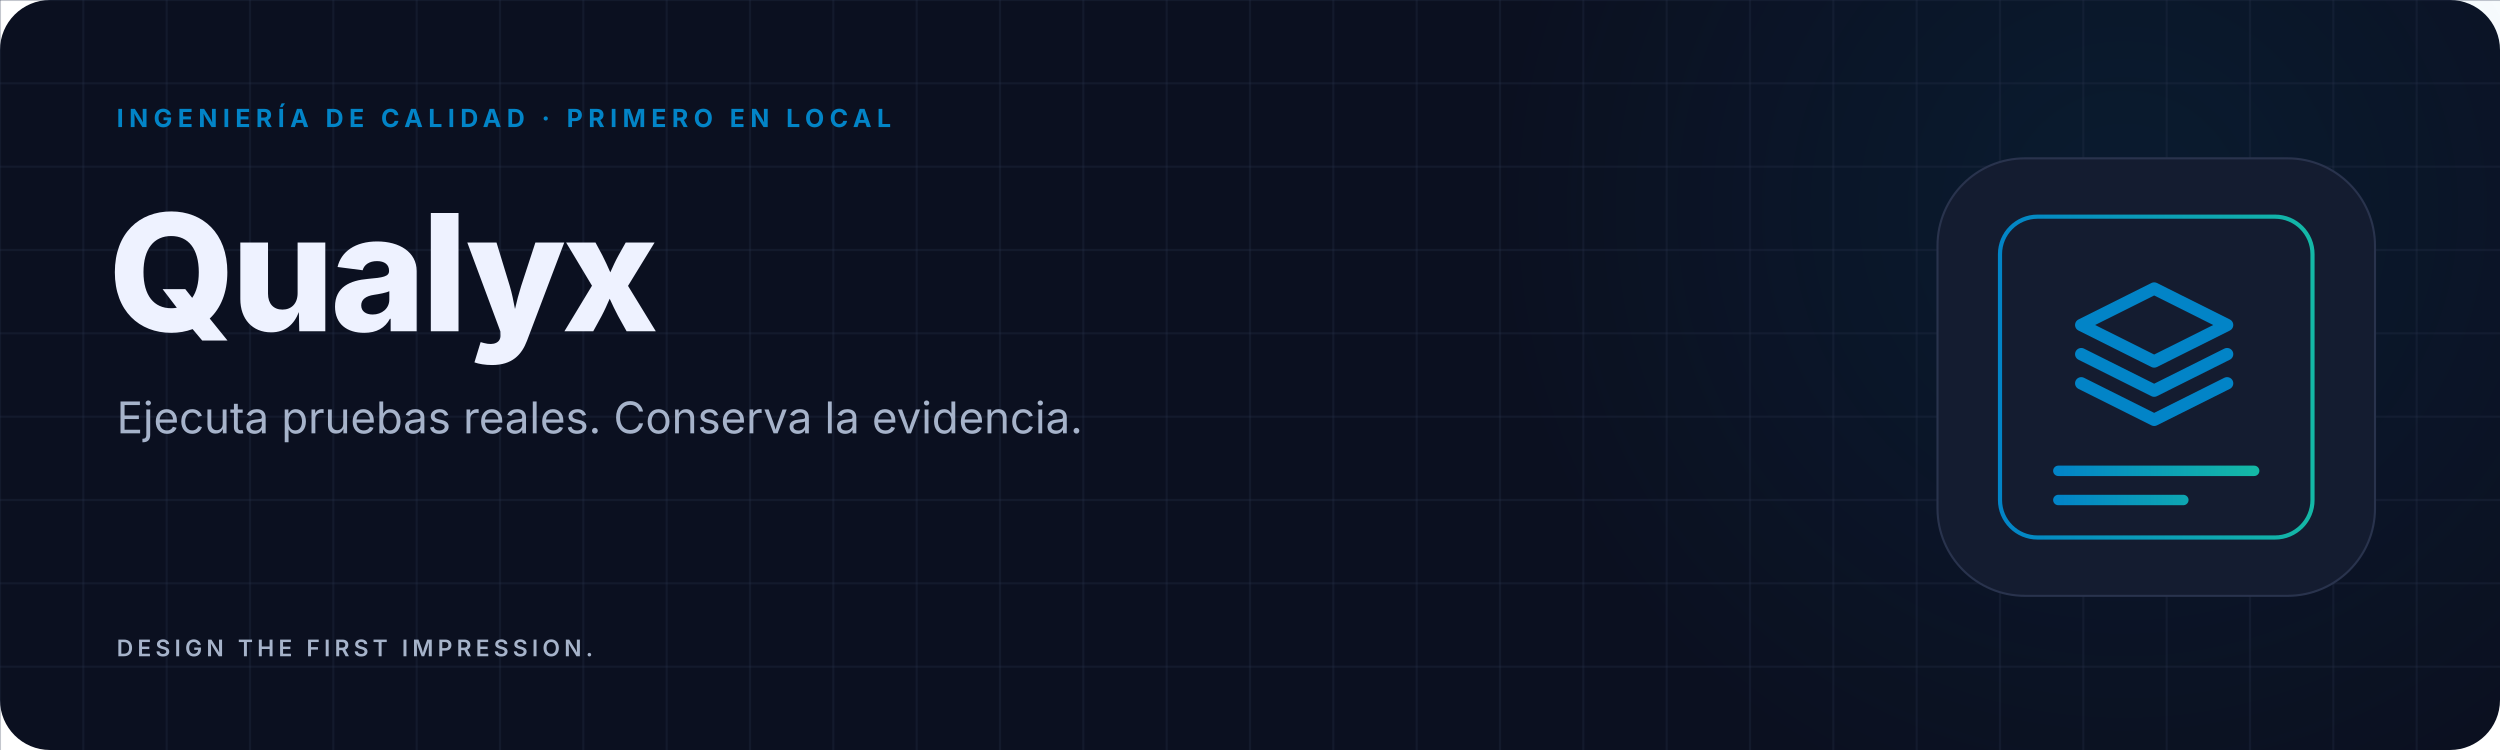
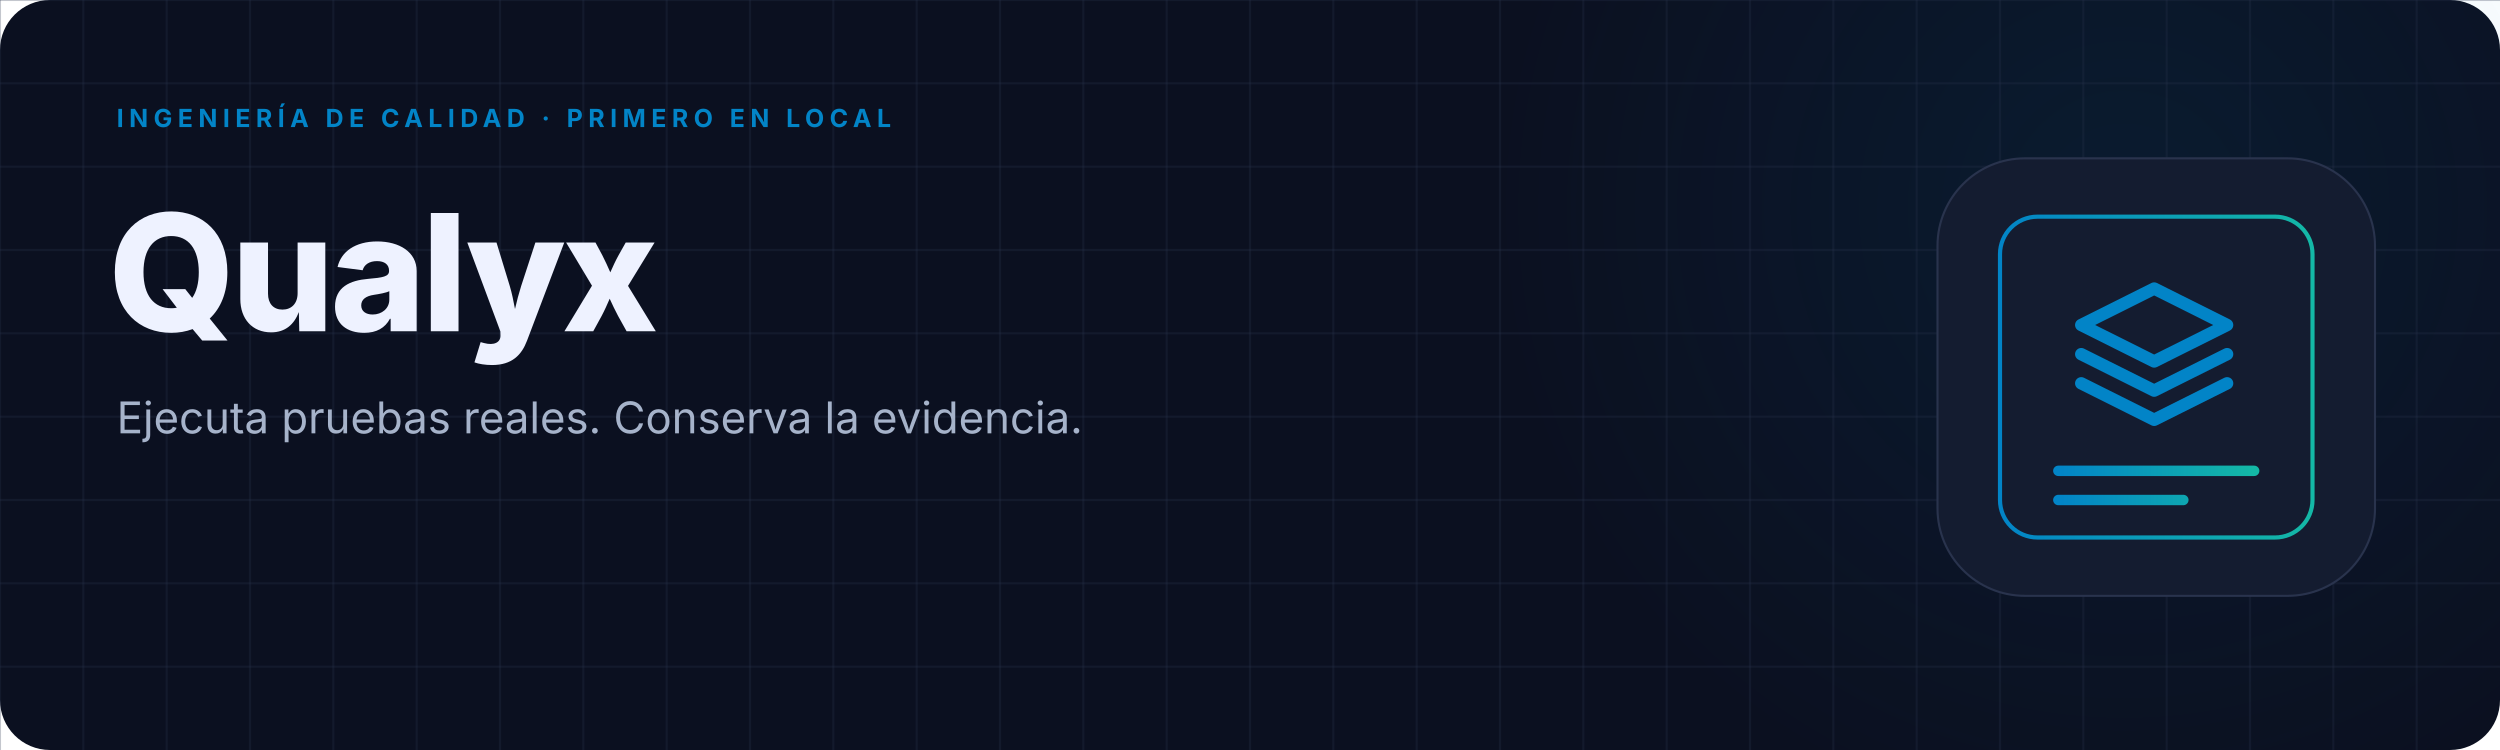
<svg xmlns="http://www.w3.org/2000/svg" data-readme-component="hero" width="1200" height="360" viewBox="0 0 1200 360" role="img" aria-label="Qualyx — Ejecuta pruebas reales. Conserva la evidencia.">
  <defs>
    <linearGradient id="brand">
      <stop stop-color="#0284c7" />
      <stop offset="1" stop-color="#14b8a6" />
    </linearGradient>
  </defs>
  <style>text{font-family:Inter,Segoe UI,Arial,sans-serif}</style>
  <rect width="1200" height="360" rx="24" fill="#0b1020" />
  <defs>
    <radialGradient id="atmosphere">
      <stop stop-color="#0284c7" stop-opacity=".2" />
      <stop offset="1" stop-color="#0284c7" stop-opacity="0" />
    </radialGradient>
  </defs>
  <g class="rb-ambient" aria-hidden="true" opacity=".48">
    <circle cx="1020" cy="100" r="310" fill="url(#atmosphere)" />
  </g>
  <path d="M0 0v360" stroke="#29334d" opacity=".28" />
  <path d="M40 0v360" stroke="#29334d" opacity=".28" />
  <path d="M80 0v360" stroke="#29334d" opacity=".28" />
  <path d="M120 0v360" stroke="#29334d" opacity=".28" />
  <path d="M160 0v360" stroke="#29334d" opacity=".28" />
  <path d="M200 0v360" stroke="#29334d" opacity=".28" />
  <path d="M240 0v360" stroke="#29334d" opacity=".28" />
  <path d="M280 0v360" stroke="#29334d" opacity=".28" />
  <path d="M320 0v360" stroke="#29334d" opacity=".28" />
  <path d="M360 0v360" stroke="#29334d" opacity=".28" />
  <path d="M400 0v360" stroke="#29334d" opacity=".28" />
  <path d="M440 0v360" stroke="#29334d" opacity=".28" />
  <path d="M480 0v360" stroke="#29334d" opacity=".28" />
  <path d="M520 0v360" stroke="#29334d" opacity=".28" />
  <path d="M560 0v360" stroke="#29334d" opacity=".28" />
  <path d="M600 0v360" stroke="#29334d" opacity=".28" />
  <path d="M640 0v360" stroke="#29334d" opacity=".28" />
  <path d="M680 0v360" stroke="#29334d" opacity=".28" />
  <path d="M720 0v360" stroke="#29334d" opacity=".28" />
  <path d="M760 0v360" stroke="#29334d" opacity=".28" />
  <path d="M800 0v360" stroke="#29334d" opacity=".28" />
  <path d="M840 0v360" stroke="#29334d" opacity=".28" />
  <path d="M880 0v360" stroke="#29334d" opacity=".28" />
  <path d="M920 0v360" stroke="#29334d" opacity=".28" />
  <path d="M960 0v360" stroke="#29334d" opacity=".28" />
  <path d="M1000 0v360" stroke="#29334d" opacity=".28" />
  <path d="M1040 0v360" stroke="#29334d" opacity=".28" />
  <path d="M1080 0v360" stroke="#29334d" opacity=".28" />
  <path d="M1120 0v360" stroke="#29334d" opacity=".28" />
  <path d="M1160 0v360" stroke="#29334d" opacity=".28" />
  <path d="M0 0h1200" stroke="#29334d" opacity=".28" />
  <path d="M0 40h1200" stroke="#29334d" opacity=".28" />
  <path d="M0 80h1200" stroke="#29334d" opacity=".28" />
  <path d="M0 120h1200" stroke="#29334d" opacity=".28" />
  <path d="M0 160h1200" stroke="#29334d" opacity=".28" />
  <path d="M0 200h1200" stroke="#29334d" opacity=".28" />
  <path d="M0 240h1200" stroke="#29334d" opacity=".28" />
  <path d="M0 280h1200" stroke="#29334d" opacity=".28" />
  <path d="M0 320h1200" stroke="#29334d" opacity=".28" />
  <path d="M0 1h1200" stroke="url(#brand)" stroke-width="3" />
  <text x="56" y="61" font-size="12" fill="#0284c7" font-weight="700" letter-spacing="2.6">INGENIERÍA DE CALIDAD · PRIMERO EN LOCAL</text>
  <text x="52" y="159" font-size="78" fill="#eef2ff" font-weight="800" letter-spacing="-2">Qualyx</text>
  <text x="56" y="208" font-size="21" fill="#a6b3ca" font-weight="400">Ejecuta pruebas reales. Conserva la evidencia.</text>
-   <text x="56" y="315" font-size="11" fill="#a6b3ca" font-weight="600" letter-spacing="2">DESIGN THE FIRST IMPRESSION.</text>
  <g transform="translate(930 76)">
    <rect width="210" height="210" rx="42" fill="#141c30" stroke="#29334d" />
    <rect x="30" y="28" width="150" height="154" rx="18" fill="none" stroke="url(#brand)" stroke-width="2" />
    <g transform="translate(62 52) scale(3.5)" fill="none" stroke="#0284c7" stroke-width="1.7" stroke-linecap="round" stroke-linejoin="round">
      <path d="m12 3 10 5-10 5L2 8Zm-10 9 10 5 10-5M2 16l10 5 10-5" />
    </g>
    <path d="M58 150h94m-94 14h60" stroke="url(#brand)" stroke-width="5" stroke-linecap="round" />
  </g>
</svg>
